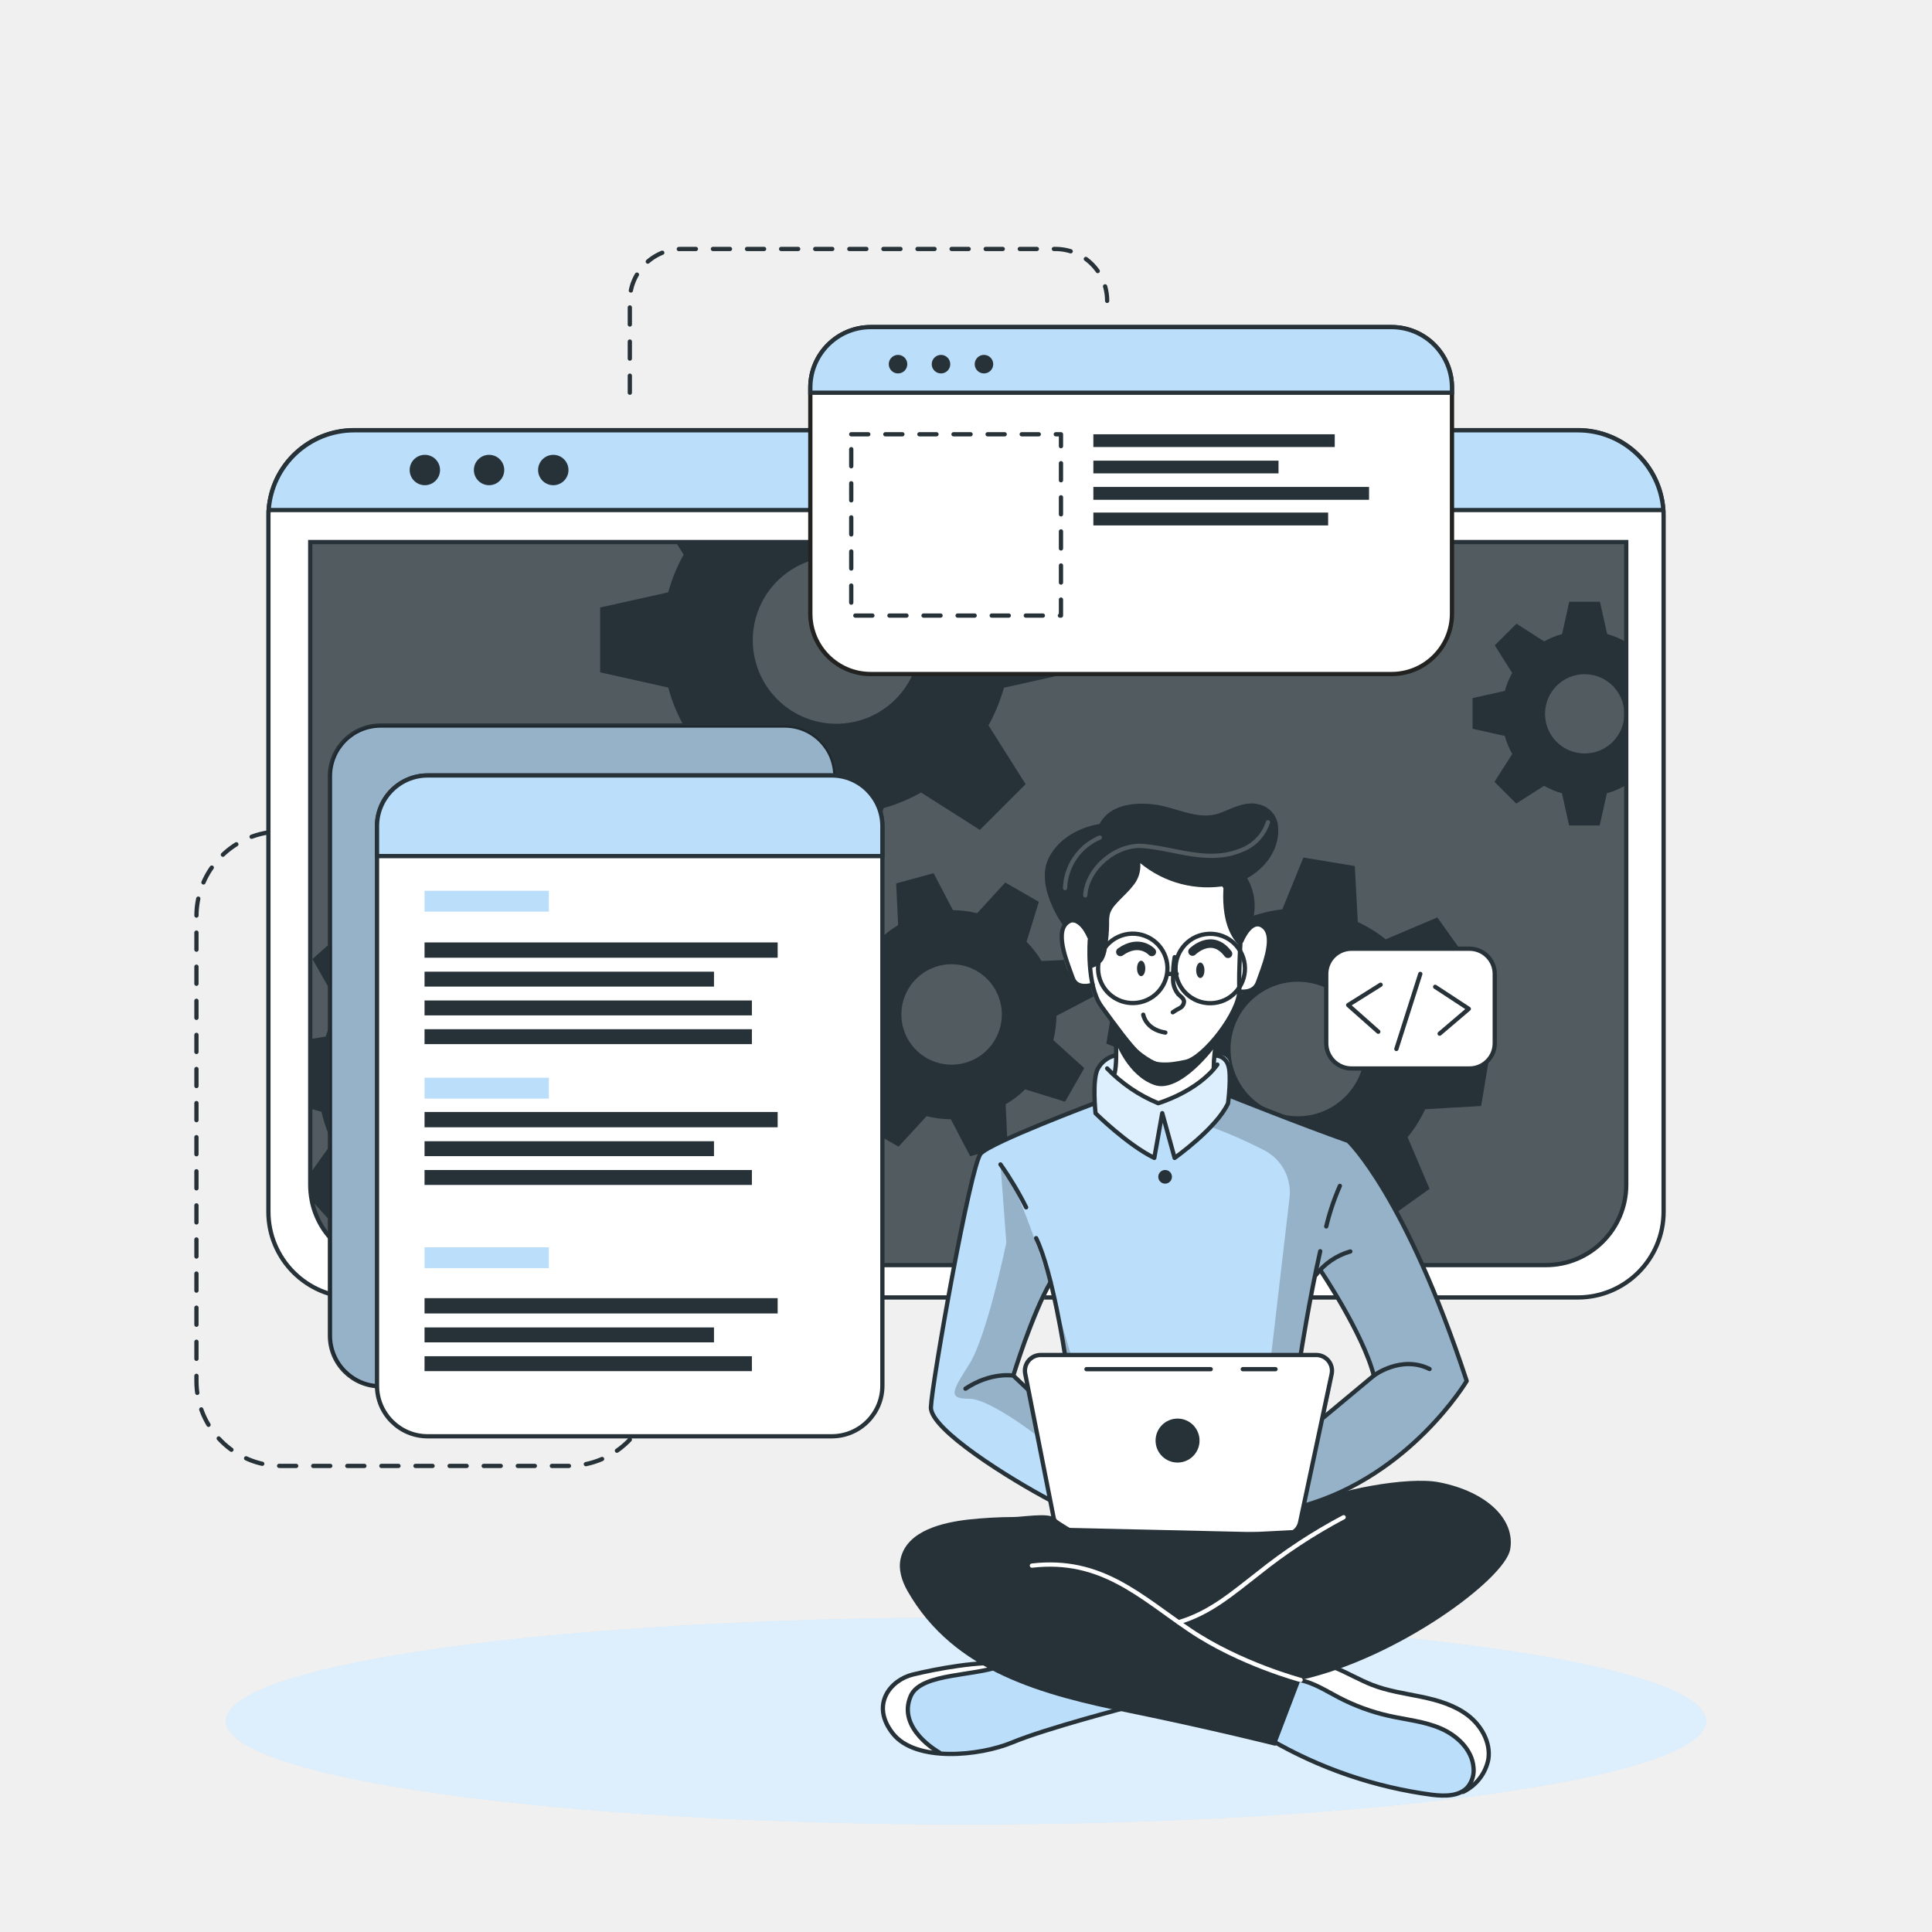
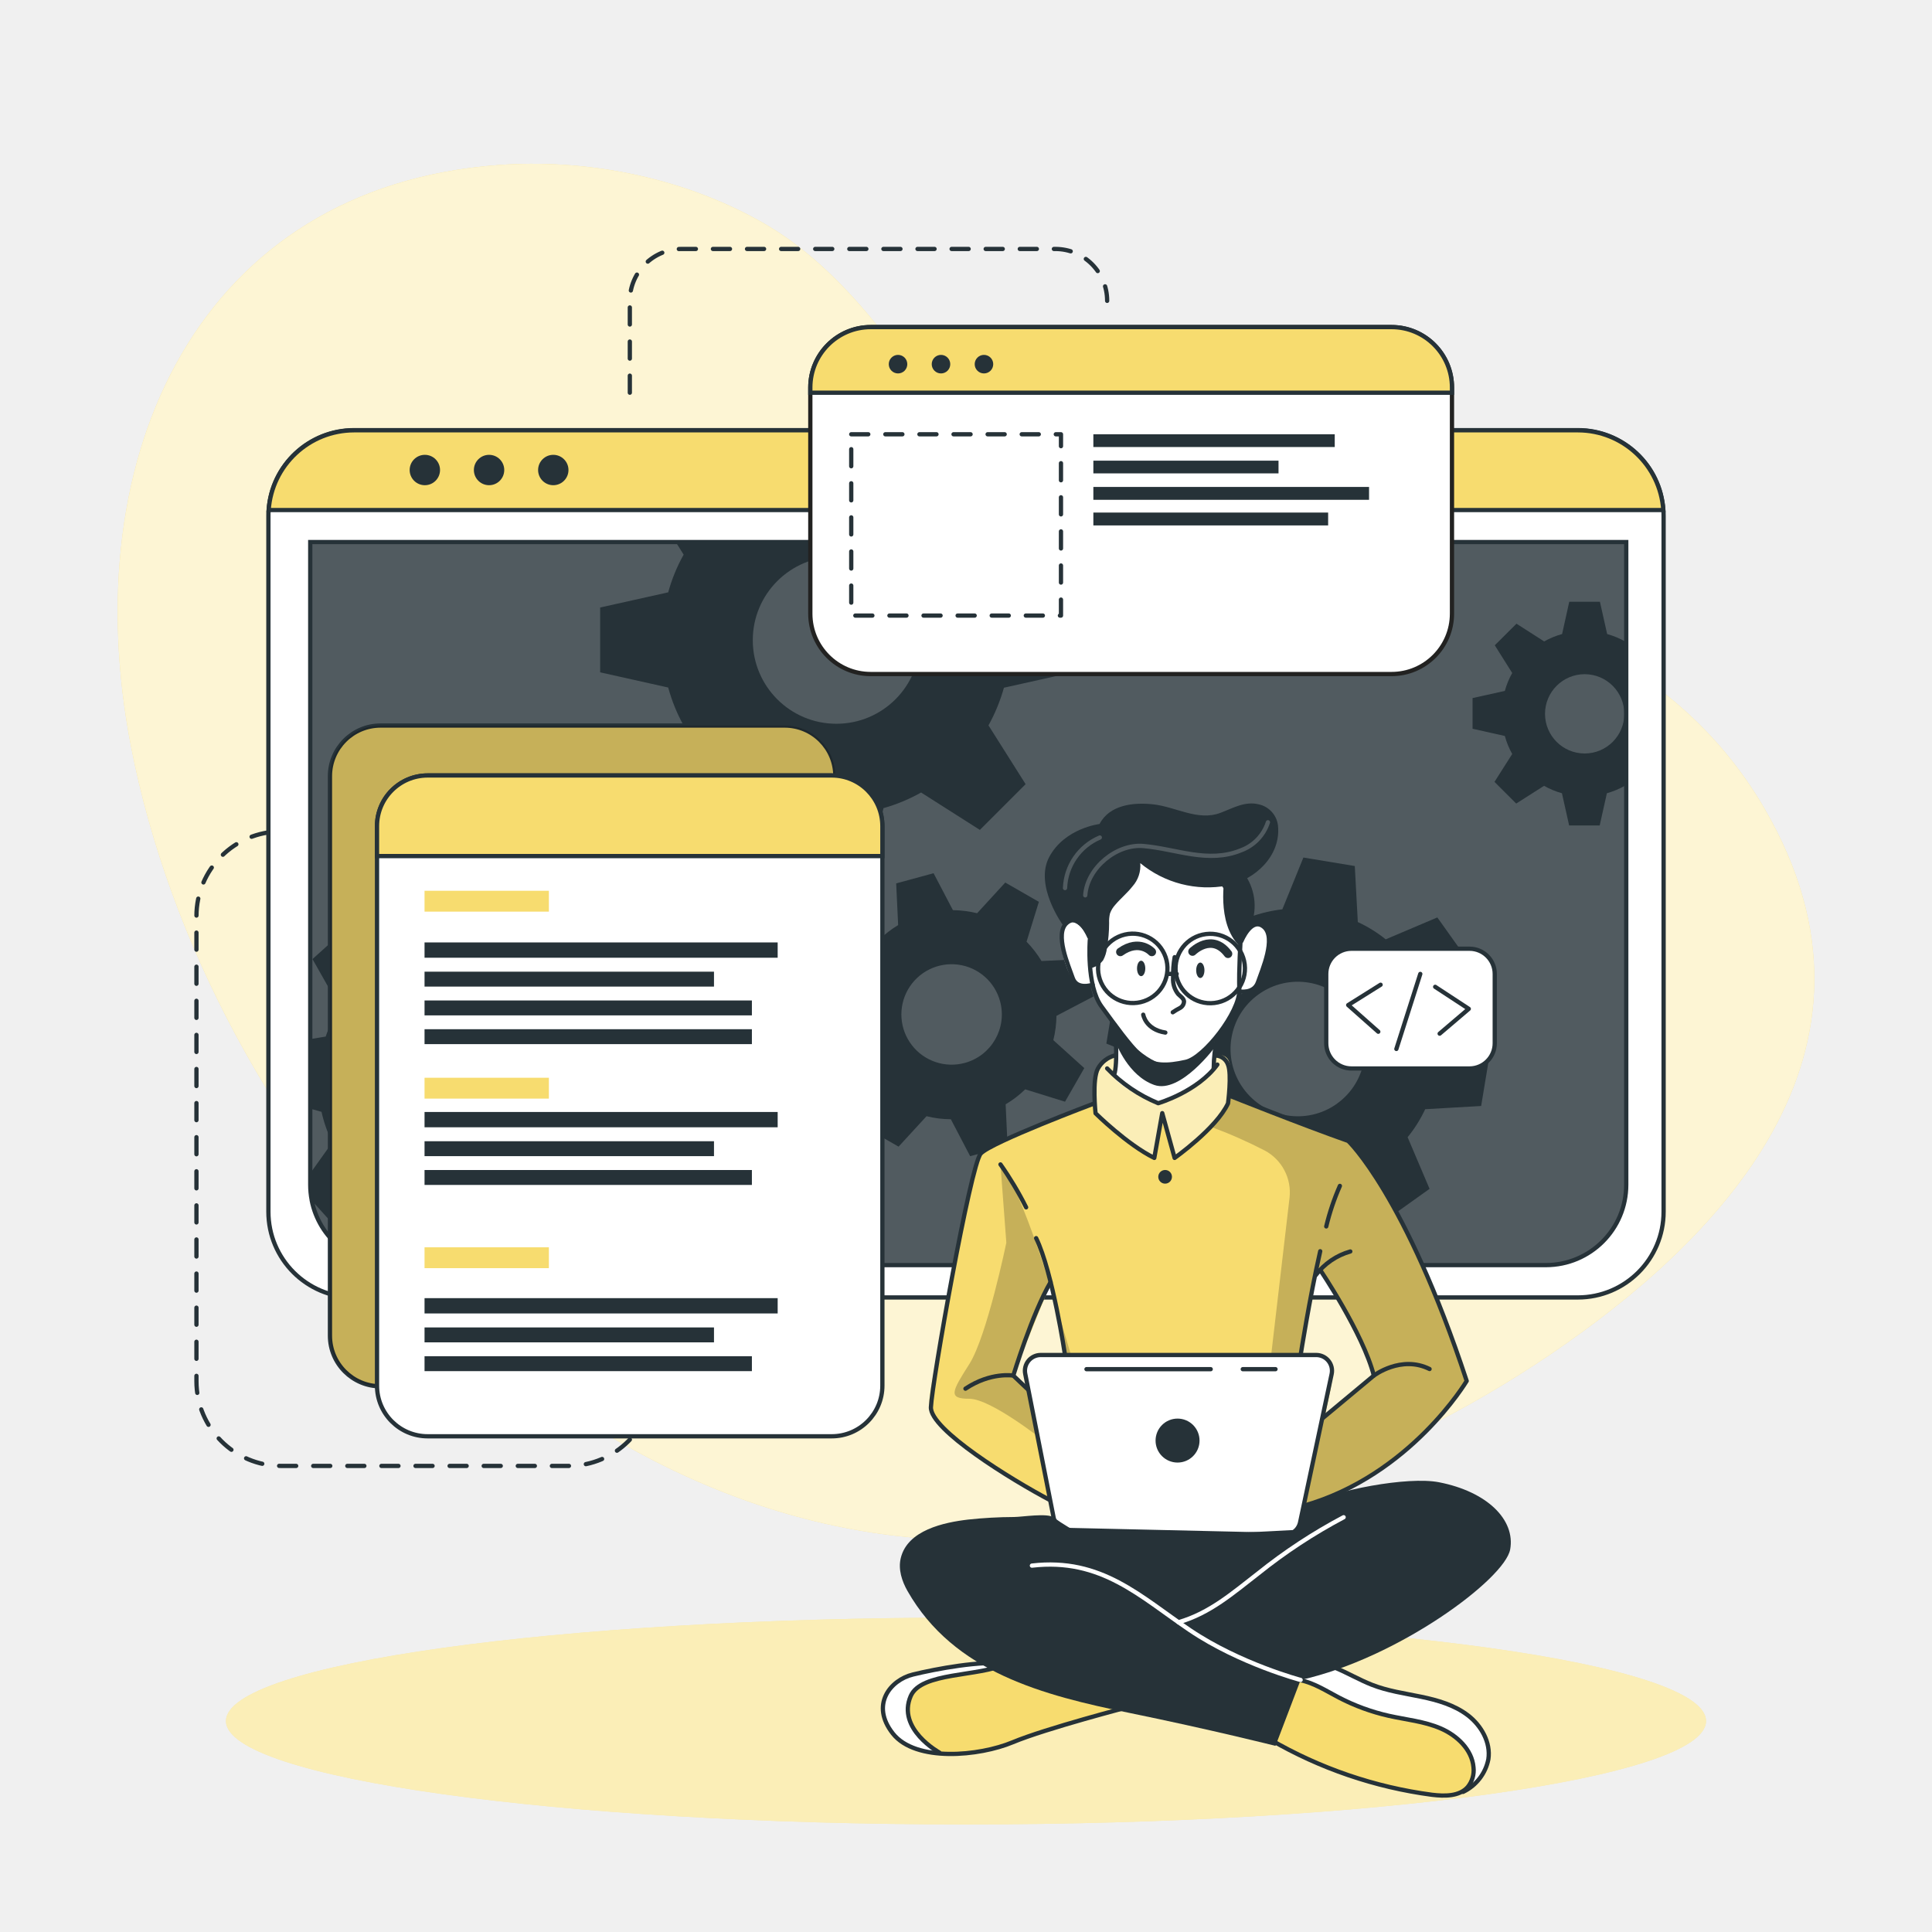
<svg xmlns="http://www.w3.org/2000/svg" viewBox="0 0 500 500">
-   <g id="freepik--Lines--inject-309">
+   <g id="freepik--background-simple--inject-36">
+     <path d="M456.55,209.11c-48.74-83.48-180.95-53.75-207.95-94.35C234.77,94,219.3,69.87,196.86,57.34c-21.39-12-46.19-16.21-67.81-14.63C51.84,48.36,19.11,117.44,33.94,193.3,53.74,294.49,143.44,397.86,250,398.58,305.74,399,359,379,400.7,350.87l.93-.63C443.33,321.85,493.77,272.84,456.55,209.11Z" style="fill:#F7DC6F" />
+     <path d="M456.55,209.11c-48.74-83.48-180.95-53.75-207.95-94.35C234.77,94,219.3,69.87,196.86,57.34c-21.39-12-46.19-16.21-67.81-14.63C51.84,48.36,19.11,117.44,33.94,193.3,53.74,294.49,143.44,397.86,250,398.58,305.74,399,359,379,400.7,350.87l.93-.63C443.33,321.85,493.77,272.84,456.55,209.11Z" style="fill:#fff;opacity:0.7" />
+   </g>
+   <g id="freepik--Lines--inject-36">
    <path d="M78.19,215.18H72.77a21.93,21.93,0,0,0-21.93,21.93V357.45a21.93,21.93,0,0,0,21.93,21.93h74.36a21.93,21.93,0,0,0,21.93-21.93h0" style="fill:none;stroke:#263238;stroke-linecap:round;stroke-linejoin:round;stroke-width:1.103px;stroke-dasharray:4.412" />
    <path d="M163,101.63V77.86A13.43,13.43,0,0,1,176.4,64.43h96.7a13.43,13.43,0,0,1,13.43,13.43h0" style="fill:none;stroke:#263238;stroke-linecap:round;stroke-linejoin:round;stroke-width:1.103px;stroke-dasharray:4.412" />
  </g>
-   <g id="freepik--Shadow--inject-309">
-     <ellipse cx="250" cy="445.4" rx="191.52" ry="26.76" style="fill:#BBDEFB" />
+   <g id="freepik--Shadow--inject-36">
+     <ellipse cx="250" cy="445.4" rx="191.52" ry="26.76" style="fill:#F7DC6F" />
    <ellipse cx="250" cy="445.4" rx="191.52" ry="26.76" style="fill:#fff;opacity:0.5" />
  </g>
-   <g id="freepik--Window--inject-309">
+   <g id="freepik--Window--inject-36">
    <path d="M430.54,133.52V313.58a22.2,22.2,0,0,1-22.19,22.2H91.65a22.2,22.2,0,0,1-22.19-22.2V133.52c0-.53,0-1,.07-1.56a22.18,22.18,0,0,1,22.12-20.64h316.7A22.18,22.18,0,0,1,430.47,132C430.52,132.48,430.54,133,430.54,133.52Z" style="fill:#fff;stroke:#263238;stroke-linecap:round;stroke-linejoin:round;stroke-width:1.103px" />
    <path d="M80.26,140.28H420.87a0,0,0,0,1,0,0V306.61a20.8,20.8,0,0,1-20.8,20.8h-299a20.8,20.8,0,0,1-20.8-20.8V140.28a0,0,0,0,1,0,0Z" style="fill:#263238" />
    <path d="M420.88,140.28V306.61a20.69,20.69,0,0,1-20.57,20.8H100.83a20.69,20.69,0,0,1-20.57-20.8V140.28Z" style="fill:#fff;opacity:0.2" />
-     <path d="M430.47,132H69.53a22.18,22.18,0,0,1,22.12-20.64h316.7A22.18,22.18,0,0,1,430.47,132Z" style="fill:#BBDEFB;stroke:#263238;stroke-miterlimit:10;stroke-width:1.103px" />
+     <path d="M430.47,132H69.53a22.18,22.18,0,0,1,22.12-20.64h316.7A22.18,22.18,0,0,1,430.47,132Z" style="fill:#F7DC6F;stroke:#263238;stroke-miterlimit:10;stroke-width:1.103px" />
    <path d="M113.88,121.64a3.93,3.93,0,1,1-3.93-3.93A3.93,3.93,0,0,1,113.88,121.64Z" style="fill:#263238" />
    <path d="M130.5,121.64a3.93,3.93,0,1,1-3.93-3.93A3.93,3.93,0,0,1,130.5,121.64Z" style="fill:#263238" />
    <circle cx="143.19" cy="121.64" r="3.93" style="fill:#263238" />
    <path d="M420.87,140.28V306.61a20.8,20.8,0,0,1-20.8,20.8h-299a20.8,20.8,0,0,1-20.4-16.76v-.06a21,21,0,0,1-.38-4V140.28Z" style="fill:none;stroke:#263238;stroke-miterlimit:10;stroke-width:1.103px" />
    <path d="M420.55,166a20.94,20.94,0,0,0-4.62-1.91l-1.87-8.35h-7.94l-1.85,8.35a20.25,20.25,0,0,0-4.64,1.91l-7.17-4.59L386.85,167l4.51,7.17a20.35,20.35,0,0,0-1.91,4.64l-8.35,1.85v7.94l8.35,1.87a20,20,0,0,0,1.91,4.66l-4.59,7.22,5.62,5.61,7.21-4.59a20.39,20.39,0,0,0,4.63,1.92l1.86,8.34H414l1.86-8.34a20.78,20.78,0,0,0,4.62-1.92l.37.24V165.8Zm-10.44,29a10.26,10.26,0,1,1,10.26-10.25A10.25,10.25,0,0,1,410.11,195Z" style="fill:#263238" />
    <path d="M277.45,174.05V157.31l-17.6-3.91a45.51,45.51,0,0,0-4-9.77l2.13-3.35h-83.1l2.05,3.26a43,43,0,0,0-4,9.76l-17.61,3.92V174l17.61,3.93a43.65,43.65,0,0,0,4,9.84l-9.67,15.21,11.85,11.84,15.2-9.68a44.38,44.38,0,0,0,9.77,4.05L208,226.74H224.7l3.94-17.59a44.64,44.64,0,0,0,9.74-4.05l15.21,9.68,11.84-11.84-9.61-15.21a45.87,45.87,0,0,0,4-9.75Zm-61,13.26a21.63,21.63,0,1,1,21.63-21.63A21.62,21.62,0,0,1,216.45,187.31Z" style="fill:#263238" />
    <path d="M166.38,289l.71-13.29-13.77-3.88a37.21,37.21,0,0,0-2.82-7.9l8.32-11.68-8.92-9.89-12.46,7a36.51,36.51,0,0,0-7.59-3.63l-2.38-14.12L114.19,231l-3.84,13.81a35,35,0,0,0-7.9,2.8l-11.67-8.31-9.91,8.91,7.06,12.47a35,35,0,0,0-3.64,7.58l-4,.66v18l2.92.82A34.6,34.6,0,0,0,86,295.65l-5.74,8.05.38,6.89v.06l5.93,6.57,12.48-7.05a34.66,34.66,0,0,0,7.61,3.67L109,327.4h0l.11.57,13.28.7.35-1.27h0l3.49-12.53a35.53,35.53,0,0,0,7.94-2.8l11.65,8.3,9.9-8.9-7-12.48a34.53,34.53,0,0,0,3.59-7.57Zm-35.27-20.75a17.2,17.2,0,1,0-1.28,24.28A17.2,17.2,0,0,0,131.11,268.29Z" style="fill:#263238" />
    <path d="M272.6,269.19a27.25,27.25,0,0,0,.81-6.29l9.55-5-2.64-9.69-10.78.5a27.27,27.27,0,0,0-3.87-5l3.19-10.31-8.7-5-7.28,7.94a28.8,28.8,0,0,0-6.27-.8l-5-9.55-9.68,2.63.51,10.79a27.24,27.24,0,0,0-5,3.87l-10.32-3.19-5,8.69,8,7.27a26,26,0,0,0-.79,6.27l-9.57,5,2.64,9.68,10.8-.51a25.39,25.39,0,0,0,3.85,5l-3.21,10.26,8.71,5,7.24-7.88a26.12,26.12,0,0,0,6.29.79l5,9.56,9.68-2.63-.43-9.22-.07-1.58a26.41,26.41,0,0,0,5.06-3.87l10.31,3.2,4.26-7.44.72-1.26Zm-22.87,5.88a13,13,0,1,1,9.1-15.9A13,13,0,0,1,249.73,275.07Z" style="fill:#263238" />
    <path d="M383.32,286.23l2.2-13.3-13.46-5.41a35.27,35.27,0,0,0-1.93-8.3l9.69-10.79-7.84-11-13.36,5.67a35.38,35.38,0,0,0-7.22-4.48l-.78-14.49-13.3-2.2-5.45,13.4a37.15,37.15,0,0,0-8.27,1.95l-10.82-9.69-10.95,7.84,5.68,13.35a36.24,36.24,0,0,0-4.05,6.29c-.15.31-.31.62-.45.93l-14.48.8-2.21,13.28,2.18.88,11.28,4.55a35.18,35.18,0,0,0,1.93,8.26L292,294.63l7.85,11,13.35-5.7a35.06,35.06,0,0,0,7.21,4.52l.75,14.42,13.29,2.2,5.44-13.3a35.13,35.13,0,0,0,8.28-1.94l10.8,9.69,11-7.85-5.68-13.36a34.78,34.78,0,0,0,4.55-7.25Zm-37.3-.6a17.41,17.41,0,1,1,4-24.29A17.41,17.41,0,0,1,346,285.63Z" style="fill:#263238" />
  </g>
-   <g id="freepik--Graphics--inject-309">
-     <rect x="85.39" y="187.77" width="130.8" height="171.01" rx="13.11" style="fill:#BBDEFB;stroke:#263238;stroke-miterlimit:10;stroke-width:1.103px" />
+   <g id="freepik--Graphics--inject-36">
+     <rect x="85.39" y="187.77" width="130.8" height="171.01" rx="13.11" style="fill:#F7DC6F;stroke:#263238;stroke-miterlimit:10;stroke-width:1.103px" />
    <rect x="85.39" y="187.77" width="130.8" height="171.01" rx="13.11" style="opacity:0.2" />
    <path d="M228.36,213.8V358.59a13.11,13.11,0,0,1-13.11,13.12H110.67a13.11,13.11,0,0,1-13.1-13.12V213.8a13.11,13.11,0,0,1,13.1-13.11H215.25A13.11,13.11,0,0,1,228.36,213.8Z" style="fill:#fff;stroke:#263238;stroke-linecap:round;stroke-linejoin:round;stroke-width:1.103px" />
-     <path d="M228.36,213.8v7.75H97.57V213.8a13.11,13.11,0,0,1,13.1-13.11H215.25A13.11,13.11,0,0,1,228.36,213.8Z" style="fill:#BBDEFB;stroke:#263238;stroke-miterlimit:10;stroke-width:1.103px" />
-     <rect x="109.87" y="230.53" width="32.18" height="5.4" style="fill:#BBDEFB" />
-     <rect x="109.87" y="278.92" width="32.18" height="5.4" style="fill:#BBDEFB" />
-     <rect x="109.87" y="322.8" width="32.18" height="5.4" style="fill:#BBDEFB" />
+     <path d="M228.36,213.8v7.75H97.57V213.8a13.11,13.11,0,0,1,13.1-13.11H215.25A13.11,13.11,0,0,1,228.36,213.8Z" style="fill:#F7DC6F;stroke:#263238;stroke-miterlimit:10;stroke-width:1.103px" />
+     <rect x="109.87" y="230.53" width="32.18" height="5.4" style="fill:#F7DC6F" />
+     <rect x="109.87" y="278.92" width="32.18" height="5.4" style="fill:#F7DC6F" />
+     <rect x="109.87" y="322.8" width="32.18" height="5.4" style="fill:#F7DC6F" />
    <rect x="109.87" y="243.9" width="91.39" height="3.96" style="fill:#263238" />
    <rect x="109.87" y="251.47" width="74.91" height="3.86" style="fill:#263238" />
    <rect x="109.87" y="258.92" width="84.72" height="3.86" style="fill:#263238" />
    <rect x="109.87" y="266.36" width="84.72" height="3.86" style="fill:#263238" />
    <rect x="109.87" y="287.78" width="91.39" height="3.96" style="fill:#263238" />
    <rect x="109.87" y="295.35" width="74.91" height="3.86" style="fill:#263238" />
    <rect x="109.87" y="302.8" width="84.72" height="3.86" style="fill:#263238" />
    <rect x="109.87" y="335.96" width="91.39" height="3.96" style="fill:#263238" />
    <rect x="109.87" y="343.54" width="74.91" height="3.86" style="fill:#263238" />
    <rect x="109.87" y="350.99" width="84.72" height="3.86" style="fill:#263238" />
    <path d="M375.77,100.29v58.52a15.63,15.63,0,0,1-15.64,15.63H225.35a15.63,15.63,0,0,1-15.64-15.63V100.29a15.65,15.65,0,0,1,15.64-15.64H360.13A15.64,15.64,0,0,1,375.77,100.29Z" style="fill:#fff;stroke:#222221;stroke-miterlimit:10;stroke-width:1.103px" />
-     <path d="M375.77,100.29v1.34H209.71v-1.34a15.65,15.65,0,0,1,15.64-15.64H360.13A15.64,15.64,0,0,1,375.77,100.29Z" style="fill:#BBDEFB;stroke:#263238;stroke-miterlimit:10;stroke-width:1.103px" />
+     <path d="M375.77,100.29v1.34H209.71v-1.34a15.65,15.65,0,0,1,15.64-15.64H360.13A15.64,15.64,0,0,1,375.77,100.29Z" style="fill:#F7DC6F;stroke:#263238;stroke-miterlimit:10;stroke-width:1.103px" />
    <path d="M234.11,95.94a2.4,2.4,0,1,1,0-3.39A2.41,2.41,0,0,1,234.11,95.94Z" style="fill:#263238" />
    <path d="M245.23,95.94a2.4,2.4,0,1,1,0-3.39A2.41,2.41,0,0,1,245.23,95.94Z" style="fill:#263238" />
    <path d="M256.35,95.94a2.4,2.4,0,1,1,0-3.39A2.41,2.41,0,0,1,256.35,95.94Z" style="fill:#263238" />
    <rect x="220.3" y="112.39" width="54.28" height="46.92" style="fill:none;stroke:#263238;stroke-linecap:round;stroke-linejoin:round;stroke-width:1.103px;stroke-dasharray:4.412" />
    <rect x="282.96" y="112.39" width="62.47" height="3.3" style="fill:#263238" />
    <rect x="282.96" y="119.22" width="47.92" height="3.29" style="fill:#263238" />
    <rect x="282.96" y="126.02" width="71.35" height="3.33" style="fill:#263238" />
    <rect x="282.96" y="132.65" width="60.76" height="3.33" style="fill:#263238" />
    <rect x="343.23" y="245.53" width="43.61" height="30.99" rx="6.53" style="fill:#fff;stroke:#263238;stroke-linecap:round;stroke-linejoin:round;stroke-width:1.103px" />
    <polyline points="357.3 254.85 348.91 260.11 356.7 267.01" style="fill:none;stroke:#263238;stroke-linecap:round;stroke-linejoin:round;stroke-width:1.103px" />
    <polyline points="372.58 267.51 380.12 261.09 371.42 255.39" style="fill:none;stroke:#263238;stroke-linecap:round;stroke-linejoin:round;stroke-width:1.103px" />
    <line x1="361.38" y1="271.47" x2="367.57" y2="252.05" style="fill:none;stroke:#263238;stroke-linecap:round;stroke-linejoin:round;stroke-width:1.103px" />
  </g>
-   <g id="freepik--Character--inject-309">
-     <path d="M296.86,440.47s-29,8.31-33.05,9.75c-3.68,1.3-13.66,4.8-21.15,3.71a15.89,15.89,0,0,1-2.14-.46c-7.59-2.26-11-4.37-12-9.14s2.78-8.29,6.42-10.54,23.38-4.6,23.38-4.6l4.77,1.4h0Z" style="fill:#BBDEFB" />
+   <g id="freepik--Character--inject-36">
+     <path d="M296.86,440.47s-29,8.31-33.05,9.75c-3.68,1.3-13.66,4.8-21.15,3.71a15.89,15.89,0,0,1-2.14-.46c-7.59-2.26-11-4.37-12-9.14s2.78-8.29,6.42-10.54,23.38-4.6,23.38-4.6l4.77,1.4h0Z" style="fill:#F7DC6F" />
    <path d="M242.66,453.93a15.89,15.89,0,0,1-2.14-.46c-7.59-2.26-11-4.37-12-9.14s2.78-8.29,6.42-10.54,23.38-4.6,23.38-4.6l4.77,1.4c-4.32,2-20.4,3.09-23.91,5.11s-5.2,5.82-3.13,11C237.16,449.4,240.12,452.05,242.66,453.93Z" style="fill:#fff" />
    <path d="M292.5,441.65s-21.78,5.64-30.42,9.25-25.11,5.19-31-2.25-.68-13.86,5.19-15.29,17.74-3.68,24.22-2.77" style="fill:none;stroke:#263238;stroke-linecap:round;stroke-linejoin:round;stroke-width:1.103px" />
    <path d="M243.09,453.54s-11.08-6.08-7.4-14.6c2.72-6.28,17.5-4.92,24.82-8.35" style="fill:none;stroke:#263238;stroke-linecap:round;stroke-linejoin:round;stroke-width:1.103px" />
-     <path d="M385.19,455.28c-.3,3-1.35,5.81-4.35,7.58-2,1.18-4.84,1.88-8.91,1.84-10.17-.13-29.29-7.4-29.29-7.4l-17.9-9.9,9.31-14.73,2.55-4,6.58,1.48s5.45,3.09,10.93,5.55,18.79,3,23.48,6.77S385.7,450.34,385.19,455.28Z" style="fill:#BBDEFB" />
+     <path d="M385.19,455.28c-.3,3-1.35,5.81-4.35,7.58-2,1.18-4.84,1.88-8.91,1.84-10.17-.13-29.29-7.4-29.29-7.4l-17.9-9.9,9.31-14.73,2.55-4,6.58,1.48s5.45,3.09,10.93,5.55,18.79,3,23.48,6.77S385.7,450.34,385.19,455.28Z" style="fill:#F7DC6F" />
    <path d="M385.19,455.28c-.3,3-1.35,5.81-4.35,7.58a13.39,13.39,0,0,0-.5-8.94c-2-4.49-8.51-8.45-17.07-9.11s-15.11-4.66-18.54-6.45c-2.68-1.39-8.33-4.43-10.68-5.69l2.55-4,6.58,1.48s5.45,3.09,10.93,5.55,18.79,3,23.48,6.77S385.7,450.34,385.19,455.28Z" style="fill:#fff" />
    <path d="M328.71,450.18a112.86,112.86,0,0,0,41.9,14.31c3.26.39,7.05.45,9.23-2a6.82,6.82,0,0,0,1.5-5.11c-.39-4.6-4.26-8.24-8.5-10.07s-8.91-2.25-13.42-3.26a53.38,53.38,0,0,1-12.9-4.72c-3.24-1.69-6.37-3.74-9.94-4.5s-7.82.16-9.73,3.28" style="fill:none;stroke:#263238;stroke-linecap:round;stroke-linejoin:round;stroke-width:1.103px" />
    <path d="M378.64,463.74a11.92,11.92,0,0,0,6.55-8.46c.65-4.33-1.82-8.69-5.29-11.35s-7.82-3.92-12.11-4.81S359.11,437.63,355,436c-6.27-2.46-12.46-7.3-19-5.57" style="fill:none;stroke:#263238;stroke-linecap:round;stroke-linejoin:round;stroke-width:1.103px" />
-     <path d="M348.91,295.26l-30.29-11.52-.38-.15s.11-.8.2-2c.19-2.42.29-6.36-.85-7.69-1.69-2-6.47-.32-11.14-2.46s-13.3,1.69-13.3,1.69-6.24-1.15-9,3.35c-1.4,3.63-.92,9-.92,9l-.57.2c-3.61,1.35-23.25,8.74-27.4,11.71-4.59,3.25-9.67,36.62-11.3,46.42s-4.53,18.63-3.06,22,22.57,19.62,34.71,23.81,55.19,3,55.19,3,.7-.19,1.95-.59c7.28-2.34,33.11-12,46.82-34.68C379.59,357.39,366.31,313.86,348.91,295.26Zm-81.84,56.13c-2.23,1.58-1,7.7-1,7.7l-3.79-3.34,9.52-23.41,4.06,18S269.3,349.82,267.07,351.39Zm76.16,14.87c-1.05.54,3-10.71,1.08-13.26s-7.71-2.31-7.71-2.31l.49-3.07,3.43-17.6,1.14-1.35s11.78,20.19,13.89,27.31C355.55,356,342.71,366.26,343.23,366.26Z" style="fill:#BBDEFB" />
+     <path d="M348.91,295.26l-30.29-11.52-.38-.15s.11-.8.2-2c.19-2.42.29-6.36-.85-7.69-1.69-2-6.47-.32-11.14-2.46s-13.3,1.69-13.3,1.69-6.24-1.15-9,3.35c-1.4,3.63-.92,9-.92,9l-.57.2c-3.61,1.35-23.25,8.74-27.4,11.71-4.59,3.25-9.67,36.62-11.3,46.42s-4.53,18.63-3.06,22,22.57,19.62,34.71,23.81,55.19,3,55.19,3,.7-.19,1.95-.59c7.28-2.34,33.11-12,46.82-34.68C379.59,357.39,366.31,313.86,348.91,295.26Zm-81.84,56.13c-2.23,1.58-1,7.7-1,7.7l-3.79-3.34,9.52-23.41,4.06,18S269.3,349.82,267.07,351.39Zm76.16,14.87c-1.05.54,3-10.71,1.08-13.26s-7.71-2.31-7.71-2.31l.49-3.07,3.43-17.6,1.14-1.35s11.78,20.19,13.89,27.31C355.55,356,342.71,366.26,343.23,366.26Z" style="fill:#F7DC6F" />
    <path d="M291.72,222.25l-15.64,16.6s-2.15,1.91-1.3,6.72,2.85,9,4.36,9.28a21.37,21.37,0,0,0,3.62.32s3.35,7.26,5.73,10.11c0,0,.82,11.21.38,14.32,0,0,5.62,4.91,10.91,5.53s13.46-7.48,13.46-7.48l2-9.92s4.8-7.28,5.12-9.22,2.52-1.44,3.6-2.4,3.57-5.23,4-9.27.44-8.68-4.25-7.32c-4.07-1.09-1.52-9.69-1.52-9.69l-7.15-6.3Z" style="fill:#fff" />
    <path d="M318.62,283.74a17.67,17.67,0,0,1-.81,1.81c-2.58,4.86-13.82,14.13-13.82,14.13l-3.4-10.45-1.86,10.45c-3.75-1.64-15.19-11.55-15.19-11.55s-.39-.93-.86-2.38l.57-.2s-.48-5.41.92-9c2.74-4.5,9-3.35,9-3.35s8.63-3.83,13.3-1.69,9.45.48,11.14,2.46.65,9.66.65,9.66Z" style="fill:#fff;opacity:0.5" />
    <path d="M348.91,295.26l-30.29-11.52-.38-.15s.11-.8.2-2l-.63,3.93-4.48,6.08a124,124,0,0,1,14,6.16A12.28,12.28,0,0,1,333.73,310l-5.58,47.75-2.29,27.11,6.91,7.17c7.28-2.34,33.11-12,46.82-34.68C379.59,357.39,366.31,313.86,348.91,295.26Zm-5.68,71c-1.05.54,3-10.71,1.08-13.26s-7.71-2.31-7.71-2.31l.49-3.07,3.43-17.6,1.14-1.35s11.78,20.19,13.89,27.31C355.55,356,342.71,366.26,343.23,366.26Z" style="opacity:0.2" />
    <path d="M277.87,353l-4.71-15.74s-8.45-28.81-14.24-35.91l1.52,20.26s-5,24.2-9.57,31.39-5.59,9,0,9,19.2,10.84,19.2,10.84l-1.05-9ZM266,359.09l-3.79-3.34,9.52-23.41,4.06,18s-6.52-.49-8.75,1.08S266,359.09,266,359.09Z" style="opacity:0.2" />
    <path d="M288.49,265.28s.86,8.49,0,12.37" style="fill:none;stroke:#263238;stroke-linecap:round;stroke-linejoin:round;stroke-width:1.103px" />
    <path d="M314.11,276.51a36.53,36.53,0,0,1,.94-8.11" style="fill:none;stroke:#263238;stroke-linecap:round;stroke-linejoin:round;stroke-width:1.103px" />
    <path d="M316.38,228.58s5.14,6.45,4.87,11.33-.65,10.66-.52,16.32-9.09,17.52-13.83,18.57-8.82,1.32-11.85-1.71-6.06-7.24-10-12.64-3-17.25-3-17.25" style="fill:none;stroke:#263238;stroke-linecap:round;stroke-linejoin:round;stroke-width:1.103px" />
    <path d="M304,247.71a26.82,26.82,0,0,0-.4,5.37,6.05,6.05,0,0,0,1.32,4.2c.57.58,1.39,1.05,1.5,1.85a2,2,0,0,1-1.06,1.75,15.55,15.55,0,0,0-1.85,1.1" style="fill:none;stroke:#263238;stroke-linecap:round;stroke-linejoin:round;stroke-width:1.103px" />
    <path d="M295.87,262.6s.59,3.83,5.72,4.63" style="fill:none;stroke:#263238;stroke-linecap:round;stroke-linejoin:round;stroke-width:1.103px" />
    <path d="M296.4,250.63c0,1.11-.48,2-1.07,2s-1.07-.89-1.07-2,.48-2,1.07-2S296.4,249.53,296.4,250.63Z" style="fill:#263238" />
    <path d="M311.71,251.11c0,1.11-.48,2-1.07,2s-1.07-.9-1.07-2,.48-2,1.07-2S311.71,250,311.71,251.11Z" style="fill:#263238" />
    <path d="M308.62,246.26s5-5,9.19.58" style="fill:none;stroke:#263238;stroke-linecap:round;stroke-linejoin:round;stroke-width:2.206px" />
    <path d="M298.09,246.36s-3.16-3.54-8.14,0" style="fill:none;stroke:#263238;stroke-linecap:round;stroke-linejoin:round;stroke-width:2.206px" />
    <path d="M288.87,270s3.05,8.4,9.86,10.79,15.85-10,15.85-10l-.47-1.61s-5.93,7.7-12.52,6.39-13.1-10.25-13.1-10.25Z" style="fill:#263238" />
    <path d="M282.76,254.85s-4.06,1.43-5.14-1.73-4.78-11.49-1.54-14.27,5.84,3.67,5.84,3.67" style="fill:none;stroke:#263238;stroke-linecap:round;stroke-linejoin:round;stroke-width:1.103px" />
    <path d="M320.72,256.57s3.77.76,4.85-2.4,4.78-11.49,1.54-14.27-5.84,3.67-5.84,3.67" style="fill:none;stroke:#263238;stroke-linecap:round;stroke-linejoin:round;stroke-width:1.103px" />
    <path d="M281.92,250.63a5.62,5.62,0,0,0,3.56-2.1,8.74,8.74,0,0,0,1-3.19,37.59,37.59,0,0,0,.56-6.44,8.81,8.81,0,0,1,.23-2.51,6.6,6.6,0,0,1,1.36-2.23c1.41-1.66,3.12-3.06,4.47-4.78a8,8,0,0,0,2-6,27.45,27.45,0,0,0,22.47,5.81c7.15-1.4,14-7.67,13.17-15.55a6.37,6.37,0,0,0-5-5.48c-3.53-.88-6.7,1-9.9,2.21-5.83,2.2-11.54-1.58-17.43-2.21-5-.55-11.23.08-13.85,5.09,0,0-9,1.06-13,8.5s3.57,17.73,3.57,17.73,3-3.68,6.93,3.76Z" style="fill:#263238" />
    <path d="M317,226.68s-2.34,12.2,3.77,18.11c0,0,1.34-3.67,2.69-4.57a14.13,14.13,0,0,0-1.07-13.54C317.87,219.58,317,226.68,317,226.68Z" style="fill:#263238" />
    <path d="M328.14,212.8a11.49,11.49,0,0,1-7,7.27c-8.48,3.46-16.71-.37-25.21-1.12-6.93-.62-14.58,5.64-15.07,12.76" style="fill:none;stroke:#fff;stroke-linecap:round;stroke-linejoin:round;stroke-width:1.103px;opacity:0.2" />
    <path d="M275.63,229.83a14.81,14.81,0,0,1,9-13.08" style="fill:none;stroke:#fff;stroke-linecap:round;stroke-linejoin:round;stroke-width:1.103px;opacity:0.2" />
    <path d="M286.53,276.51a38.71,38.71,0,0,0,13.21,9s10.15-2.95,15.31-10" style="fill:none;stroke:#263238;stroke-linecap:round;stroke-linejoin:round;stroke-width:1.103px" />
    <circle cx="293.15" cy="250.63" r="8.98" transform="translate(-77.79 145.02) rotate(-24.64)" style="fill:none;stroke:#263238;stroke-linecap:round;stroke-linejoin:round;stroke-width:1.103px" />
    <circle cx="313.22" cy="250.63" r="8.98" transform="translate(-28.22 40.06) rotate(-7)" style="fill:none;stroke:#263238;stroke-linecap:round;stroke-linejoin:round;stroke-width:1.103px" />
    <path d="M288.49,273.16a7,7,0,0,0-4.33,3.35c-1.59,2.8-.63,11.61-.63,11.61s8.21,8.12,15.2,11.55l2.06-11.59,3.2,11.59s10.82-7.65,13.82-14.12c0,0,1-7.55,0-10a3.47,3.47,0,0,0-3.23-2.37" style="fill:none;stroke:#263238;stroke-linecap:round;stroke-linejoin:round;stroke-width:1.103px" />
    <path d="M275.63,350.7s-3.21-21.5-7.48-30.27" style="fill:none;stroke:#263238;stroke-linecap:round;stroke-linejoin:round;stroke-width:1.103px" />
    <path d="M258.92,301.35a87,87,0,0,1,6.64,11.11" style="fill:none;stroke:#263238;stroke-linecap:round;stroke-linejoin:round;stroke-width:1.103px" />
    <path d="M343.23,317.4a62.1,62.1,0,0,1,3.53-10.49" style="fill:none;stroke:#263238;stroke-linecap:round;stroke-linejoin:round;stroke-width:1.103px" />
    <path d="M336.6,350.7s2.31-14.74,5.07-26.88" style="fill:none;stroke:#263238;stroke-linecap:round;stroke-linejoin:round;stroke-width:1.103px" />
    <path d="M340.52,330a17,17,0,0,1,8.94-6.12" style="fill:none;stroke:#263238;stroke-linecap:round;stroke-linejoin:round;stroke-width:1.103px" />
    <path d="M318.25,283.59s18.63,7.45,30.66,11.68c0,0,14.8,13.91,30.67,62.12,0,0-14.54,24.46-42.2,32.3" style="fill:none;stroke:#263238;stroke-linecap:round;stroke-linejoin:round;stroke-width:1.103px" />
    <path d="M342.18,367.13,355.55,356s7.07-5.37,14.42-1.7" style="fill:none;stroke:#263238;stroke-linecap:round;stroke-linejoin:round;stroke-width:1.103px" />
    <path d="M341.67,328.67S352.72,345,355.55,356" style="fill:none;stroke:#263238;stroke-linecap:round;stroke-linejoin:round;stroke-width:1.103px" />
    <path d="M266.15,359.71,262.24,356s-5.8-1-12.38,3.39" style="fill:none;stroke:#263238;stroke-linecap:round;stroke-linejoin:round;stroke-width:1.103px" />
    <path d="M262.24,356s4.86-16,9.65-24.19" style="fill:none;stroke:#263238;stroke-linecap:round;stroke-linejoin:round;stroke-width:1.103px" />
    <path d="M283.25,285.55s-26.81,10.06-29.44,13-12.62,59.19-12.89,65.63c-.23,5.76,20.65,18.69,31,24.14" style="fill:none;stroke:#263238;stroke-linecap:round;stroke-linejoin:round;stroke-width:1.103px" />
    <path d="M303.3,304.56a1.77,1.77,0,1,1-1.77-1.77A1.76,1.76,0,0,1,303.3,304.56Z" style="fill:#263238" />
    <path d="M334.32,398.78h-61a1.43,1.43,0,0,1-1.43-1.43h0a1.43,1.43,0,0,1,1.43-1.43h61a1.43,1.43,0,0,1,1.43,1.43h0A1.43,1.43,0,0,1,334.32,398.78Z" style="fill:#263238" />
    <path d="M336.46,394l8.17-38.4a4.08,4.08,0,0,0-4-4.93h-71.3a4.08,4.08,0,0,0-4,4.88l7.33,37.12a4.08,4.08,0,0,0,3.91,3.29l55.79,1.28A4.1,4.1,0,0,0,336.46,394Z" style="fill:#fff;stroke:#263238;stroke-linecap:round;stroke-linejoin:round;stroke-width:1.103px" />
    <path d="M310.44,372.83a5.69,5.69,0,1,1-5.69-5.7A5.69,5.69,0,0,1,310.44,372.83Z" style="fill:#263238" />
    <line x1="321.63" y1="354.34" x2="330.1" y2="354.34" style="fill:none;stroke:#263238;stroke-linecap:round;stroke-linejoin:round;stroke-width:1.103px" />
    <line x1="281.18" y1="354.34" x2="313.33" y2="354.34" style="fill:none;stroke:#263238;stroke-linecap:round;stroke-linejoin:round;stroke-width:1.103px" />
    <path d="M336.6,434.77l-6.5,17.06s-16.58-4.18-37.81-8.53c-22.21-4.55-45.4-10.44-57.43-31.55-1.46-2.57-2.44-5.61-1.75-8.49,1.73-7.29,11.22-9.27,17.47-10a113.92,113.92,0,0,1,11.83-.66c2,0,8.65-1.09,10.26.1a47.14,47.14,0,0,0,7.71,4.57c3.55,1.51,55.37-1.35,55.37-1.35a18.59,18.59,0,0,0,1.63-6.23c8.15-4.14,27-7.64,35-6.09,12.53,2.43,19.84,9.74,18.45,17.4S361.76,429.2,336.6,434.77Z" style="fill:#263238" />
    <path d="M336.6,434.77s-15.77-4.18-28.65-12.88-22.94-18.8-40.89-16.71" style="fill:none;stroke:#fff;stroke-linecap:round;stroke-linejoin:round;stroke-width:1.103px" />
    <path d="M305,419.84c8.14-2.34,14.11-7.61,20.64-12.66a139.62,139.62,0,0,1,22.09-14.52" style="fill:none;stroke:#fff;stroke-linecap:round;stroke-linejoin:round;stroke-width:1.103px" />
    <line x1="302.13" y1="252.05" x2="304.52" y2="252.05" style="fill:none;stroke:#263238;stroke-linecap:round;stroke-linejoin:round;stroke-width:1.103px" />
  </g>
</svg>
